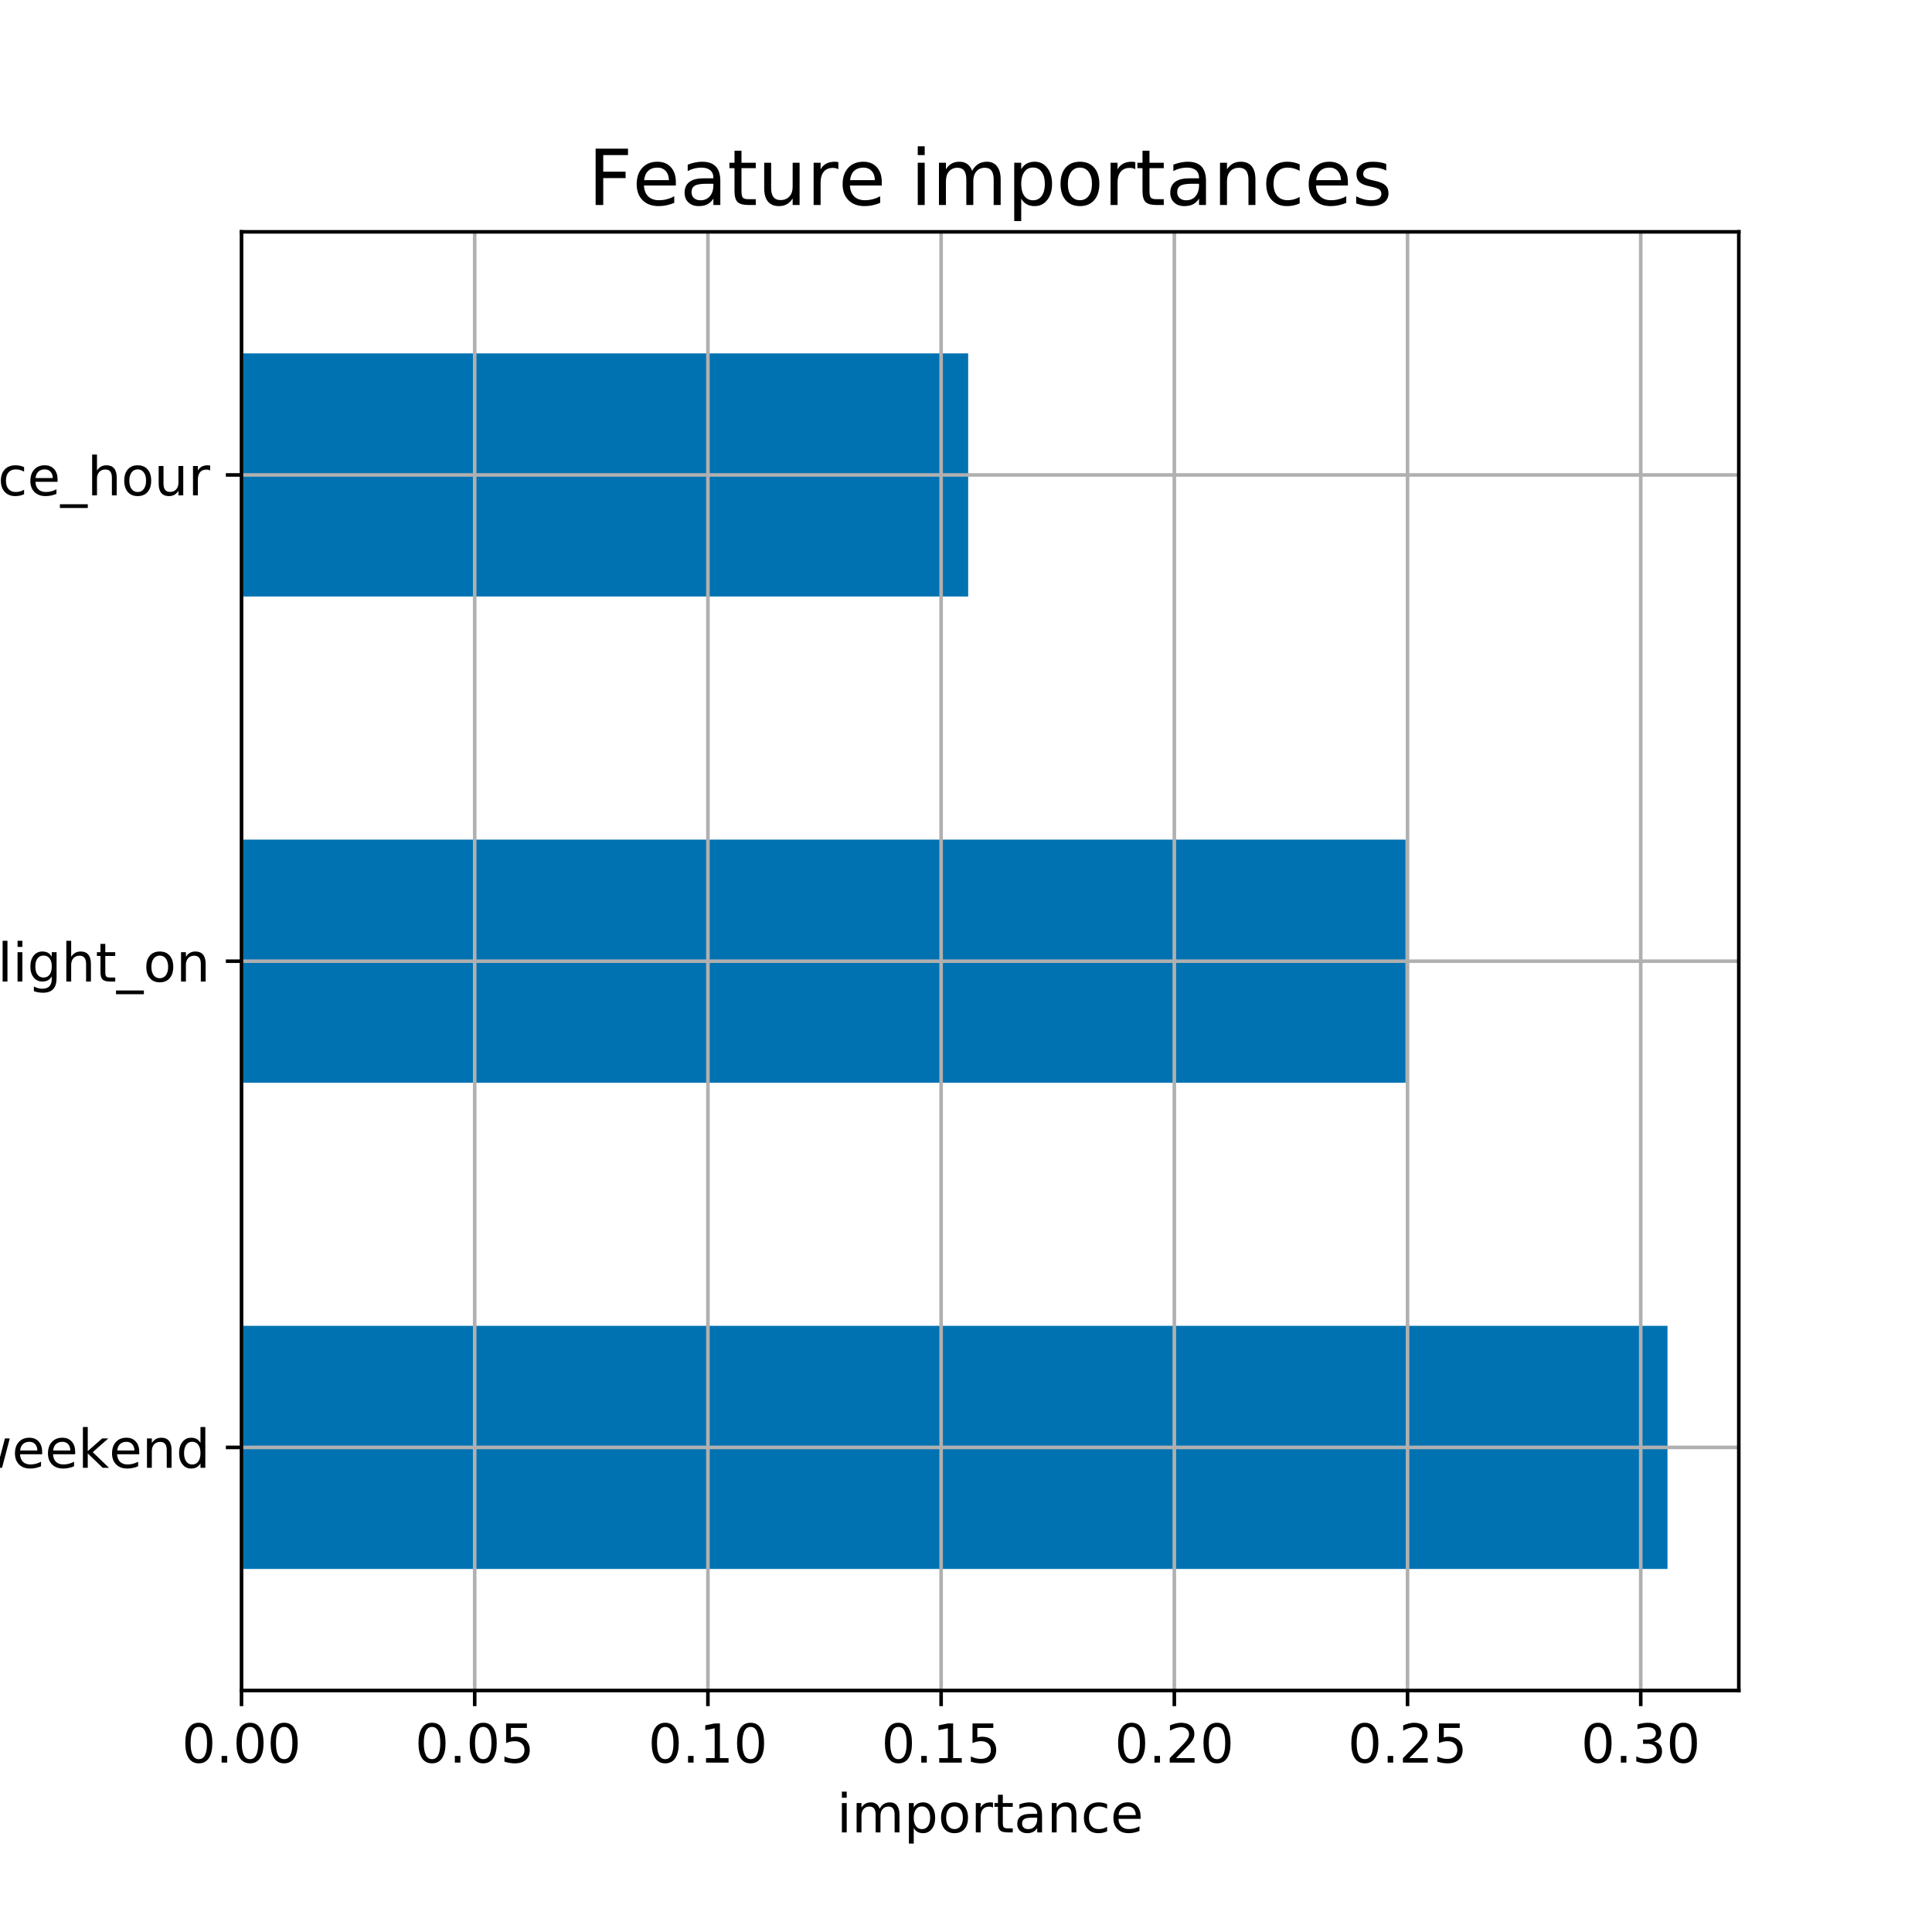
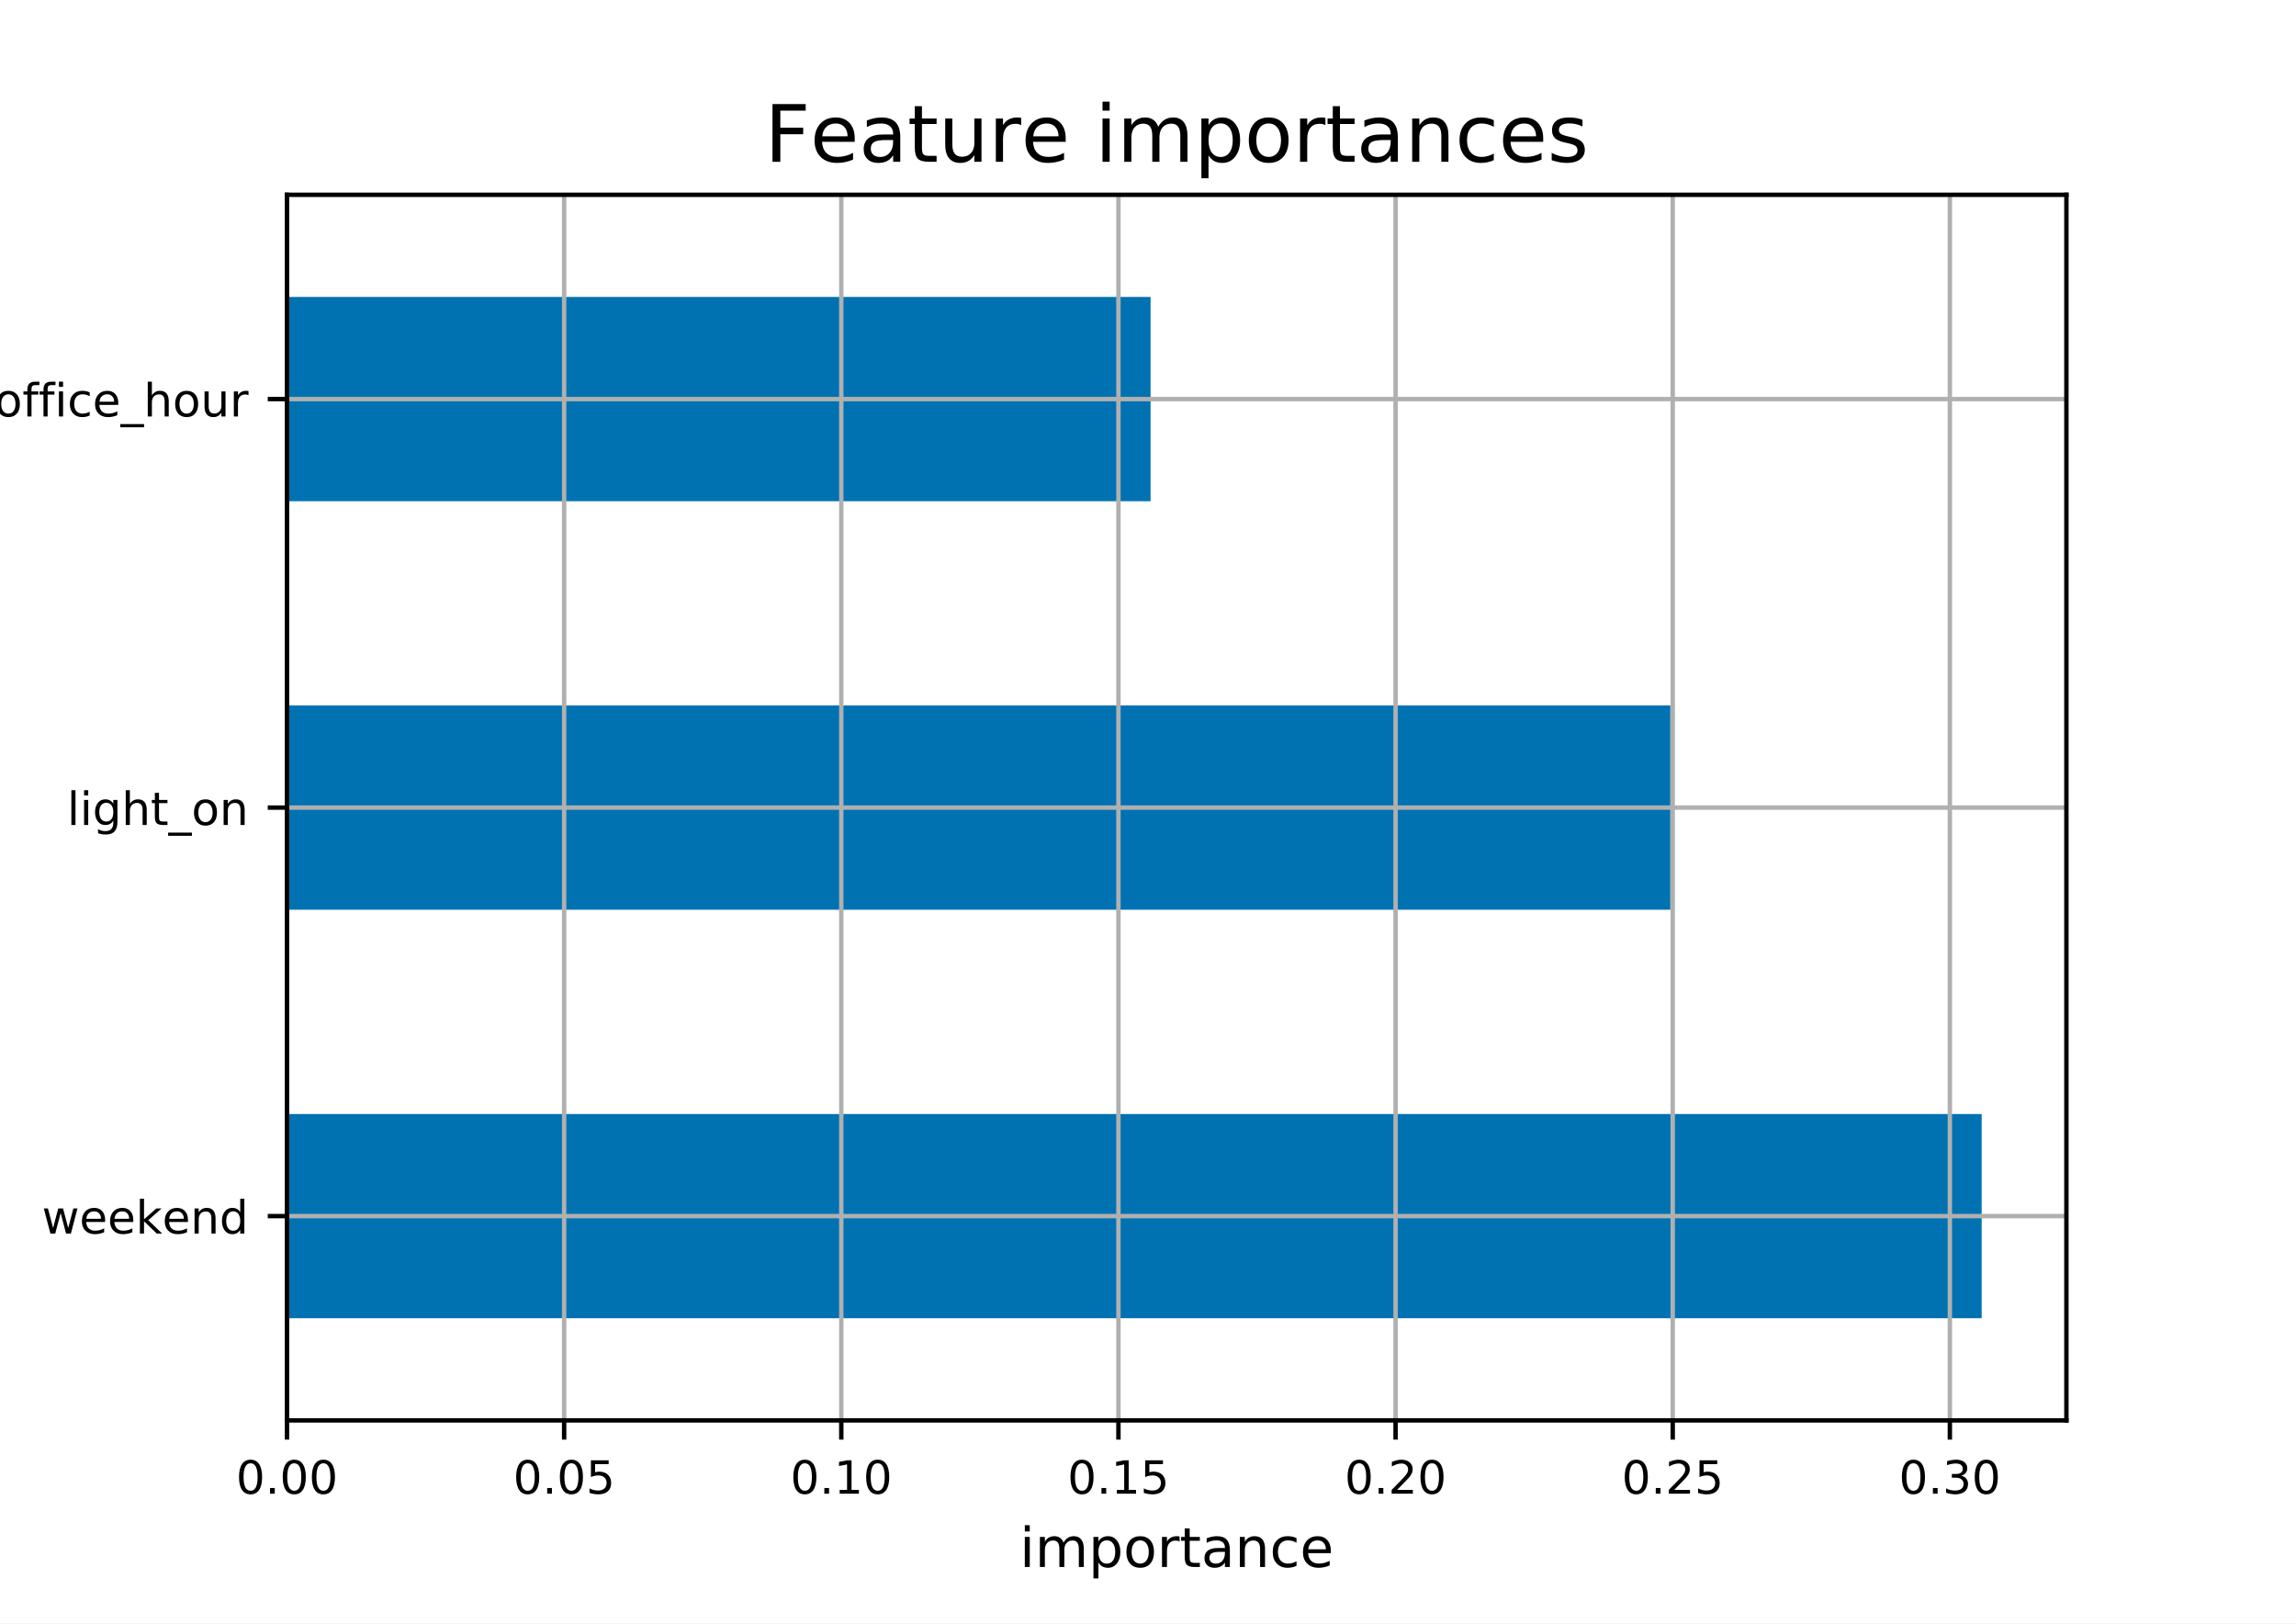
- <svg xmlns="http://www.w3.org/2000/svg" xmlns:xlink="http://www.w3.org/1999/xlink" height="432pt" version="1.1" viewBox="0 0 432 432" width="432pt">
+ <svg xmlns="http://www.w3.org/2000/svg" xmlns:xlink="http://www.w3.org/1999/xlink" height="295.2pt" version="1.1" viewBox="0 0 417.6 295.2" width="417.6pt">
  <defs>
    <style type="text/css">
*{stroke-linecap:butt;stroke-linejoin:round;}
  </style>
  </defs>
  <g id="figure_1">
    <g id="patch_1">
-       <path d="M 0 432  L 432 432  L 432 0  L 0 0  z " style="fill:#ffffff;" />
+       <path d="M 0 295.2  L 417.6 295.2  L 417.6 0  L 0 0  z " style="fill:#ffffff;" />
    </g>
    <g id="axes_1">
      <g id="patch_2">
-         <path d="M 54 378  L 388.8 378  L 388.8 51.84  L 54 51.84  z " style="fill:#ffffff;" />
+         <path d="M 52.2 258.3  L 375.84 258.3  L 375.84 35.424  L 52.2 35.424  z " style="fill:#ffffff;" />
      </g>
      <g id="patch_3">
-         <path clip-path="url(#p80f9577a27)" d="M 54 350.82  L 372.857 350.82  L 372.857 296.46  L 54 296.46  z " style="fill:#0072b2;" />
+         <path clip-path="url(#pad6e381142)" d="M 52.2 239.727  L 360.429 239.727  L 360.429 202.581  L 52.2 202.581  z " style="fill:#0072b2;" />
      </g>
      <g id="patch_4">
-         <path clip-path="url(#p80f9577a27)" d="M 54 242.1  L 314.284 242.1  L 314.284 187.74  L 54 187.74  z " style="fill:#0072b2;" />
+         <path clip-path="url(#pad6e381142)" d="M 52.2 165.435  L 303.808 165.435  L 303.808 128.289  L 52.2 128.289  z " style="fill:#0072b2;" />
      </g>
      <g id="patch_5">
-         <path clip-path="url(#p80f9577a27)" d="M 54 133.38  L 216.485 133.38  L 216.485 79.02  L 54 79.02  z " style="fill:#0072b2;" />
+         <path clip-path="url(#pad6e381142)" d="M 52.2 91.143  L 209.269 91.143  L 209.269 53.997  L 52.2 53.997  z " style="fill:#0072b2;" />
      </g>
      <g id="matplotlib.axis_1">
        <g id="xtick_1">
          <g id="line2d_1">
-             <path clip-path="url(#p80f9577a27)" d="M 54 378  L 54 51.84  " style="fill:none;stroke:#b0b0b0;stroke-linecap:square;stroke-width:0.8;" />
+             <path clip-path="url(#pad6e381142)" d="M 52.2 258.3  L 52.2 35.424  " style="fill:none;stroke:#b0b0b0;stroke-linecap:square;stroke-width:0.8;" />
          </g>
          <g id="line2d_2">
            <defs>
-               <path d="M 0 0  L 0 3.5  " id="m4fcef74d64" style="stroke:#000000;stroke-width:0.8;" />
-             </defs>
-             <g>
-               <use style="stroke:#000000;stroke-width:0.8;" x="54" xlink:href="#m4fcef74d64" y="378" />
+               <path d="M 0 0  L 0 3.5  " id="mb9dfc2b7cc" style="stroke:#000000;stroke-width:0.8;" />
+             </defs>
+             <g>
+               <use style="stroke:#000000;stroke-width:0.8;" x="52.2" xlink:href="#mb9dfc2b7cc" y="258.3" />
            </g>
          </g>
          <g id="text_1">
            <defs>
              <path d="M 31.781 66.406  Q 24.172 66.406 20.328 58.906  Q 16.5 51.422 16.5 36.375  Q 16.5 21.391 20.328 13.891  Q 24.172 6.391 31.781 6.391  Q 39.453 6.391 43.281 13.891  Q 47.125 21.391 47.125 36.375  Q 47.125 51.422 43.281 58.906  Q 39.453 66.406 31.781 66.406  z M 31.781 74.219  Q 44.047 74.219 50.516 64.516  Q 56.984 54.828 56.984 36.375  Q 56.984 17.969 50.516 8.266  Q 44.047 -1.422 31.781 -1.422  Q 19.531 -1.422 13.062 8.266  Q 6.594 17.969 6.594 36.375  Q 6.594 54.828 13.062 64.516  Q 19.531 74.219 31.781 74.219  z " id="DejaVuSans-48" />
              <path d="M 10.688 12.406  L 21 12.406  L 21 0  L 10.688 0  z " id="DejaVuSans-46" />
            </defs>
-             <g transform="translate(40.64062 394.1181)scale(0.12 -0.12)">
+             <g transform="translate(42.92637 271.6295)scale(0.0833 -0.0833)">
              <use xlink:href="#DejaVuSans-48" />
              <use x="63.623" xlink:href="#DejaVuSans-46" />
              <use x="95.41" xlink:href="#DejaVuSans-48" />
              <use x="159.033" xlink:href="#DejaVuSans-48" />
            </g>
          </g>
        </g>
        <g id="xtick_2">
          <g id="line2d_3">
-             <path clip-path="url(#p80f9577a27)" d="M 106.146 378  L 106.146 51.84  " style="fill:none;stroke:#b0b0b0;stroke-linecap:square;stroke-width:0.8;" />
+             <path clip-path="url(#pad6e381142)" d="M 102.607 258.3  L 102.607 35.424  " style="fill:none;stroke:#b0b0b0;stroke-linecap:square;stroke-width:0.8;" />
          </g>
          <g id="line2d_4">
            <g>
-               <use style="stroke:#000000;stroke-width:0.8;" x="106.146" xlink:href="#m4fcef74d64" y="378" />
+               <use style="stroke:#000000;stroke-width:0.8;" x="102.607" xlink:href="#mb9dfc2b7cc" y="258.3" />
            </g>
          </g>
          <g id="text_2">
            <defs>
              <path d="M 10.797 72.906  L 49.516 72.906  L 49.516 64.594  L 19.828 64.594  L 19.828 46.734  Q 21.969 47.469 24.109 47.828  Q 26.266 48.188 28.422 48.188  Q 40.625 48.188 47.75 41.5  Q 54.891 34.812 54.891 23.391  Q 54.891 11.625 47.562 5.094  Q 40.234 -1.422 26.906 -1.422  Q 22.312 -1.422 17.547 -0.641  Q 12.797 0.141 7.719 1.703  L 7.719 11.625  Q 12.109 9.234 16.797 8.062  Q 21.484 6.891 26.703 6.891  Q 35.156 6.891 40.078 11.328  Q 45.016 15.766 45.016 23.391  Q 45.016 31 40.078 35.438  Q 35.156 39.891 26.703 39.891  Q 22.75 39.891 18.812 39.016  Q 14.891 38.141 10.797 36.281  z " id="DejaVuSans-53" />
            </defs>
-             <g transform="translate(92.78618 394.1181)scale(0.12 -0.12)">
+             <g transform="translate(93.33374 271.6295)scale(0.0833 -0.0833)">
              <use xlink:href="#DejaVuSans-48" />
              <use x="63.623" xlink:href="#DejaVuSans-46" />
              <use x="95.41" xlink:href="#DejaVuSans-48" />
              <use x="159.033" xlink:href="#DejaVuSans-53" />
            </g>
          </g>
        </g>
        <g id="xtick_3">
          <g id="line2d_5">
-             <path clip-path="url(#p80f9577a27)" d="M 158.291 378  L 158.291 51.84  " style="fill:none;stroke:#b0b0b0;stroke-linecap:square;stroke-width:0.8;" />
+             <path clip-path="url(#pad6e381142)" d="M 153.015 258.3  L 153.015 35.424  " style="fill:none;stroke:#b0b0b0;stroke-linecap:square;stroke-width:0.8;" />
          </g>
          <g id="line2d_6">
            <g>
-               <use style="stroke:#000000;stroke-width:0.8;" x="158.291" xlink:href="#m4fcef74d64" y="378" />
+               <use style="stroke:#000000;stroke-width:0.8;" x="153.015" xlink:href="#mb9dfc2b7cc" y="258.3" />
            </g>
          </g>
          <g id="text_3">
            <defs>
              <path d="M 12.406 8.297  L 28.516 8.297  L 28.516 63.922  L 10.984 60.406  L 10.984 69.391  L 28.422 72.906  L 38.281 72.906  L 38.281 8.297  L 54.391 8.297  L 54.391 0  L 12.406 0  z " id="DejaVuSans-49" />
            </defs>
-             <g transform="translate(144.9317 394.1181)scale(0.12 -0.12)">
+             <g transform="translate(143.7411 271.6295)scale(0.0833 -0.0833)">
              <use xlink:href="#DejaVuSans-48" />
              <use x="63.623" xlink:href="#DejaVuSans-46" />
              <use x="95.41" xlink:href="#DejaVuSans-49" />
              <use x="159.033" xlink:href="#DejaVuSans-48" />
            </g>
          </g>
        </g>
        <g id="xtick_4">
          <g id="line2d_7">
-             <path clip-path="url(#p80f9577a27)" d="M 210.437 378  L 210.437 51.84  " style="fill:none;stroke:#b0b0b0;stroke-linecap:square;stroke-width:0.8;" />
+             <path clip-path="url(#pad6e381142)" d="M 203.422 258.3  L 203.422 35.424  " style="fill:none;stroke:#b0b0b0;stroke-linecap:square;stroke-width:0.8;" />
          </g>
          <g id="line2d_8">
            <g>
-               <use style="stroke:#000000;stroke-width:0.8;" x="210.437" xlink:href="#m4fcef74d64" y="378" />
+               <use style="stroke:#000000;stroke-width:0.8;" x="203.422" xlink:href="#mb9dfc2b7cc" y="258.3" />
            </g>
          </g>
          <g id="text_4">
-             <g transform="translate(197.0773 394.1181)scale(0.12 -0.12)">
+             <g transform="translate(194.1485 271.6295)scale(0.0833 -0.0833)">
              <use xlink:href="#DejaVuSans-48" />
              <use x="63.623" xlink:href="#DejaVuSans-46" />
              <use x="95.41" xlink:href="#DejaVuSans-49" />
              <use x="159.033" xlink:href="#DejaVuSans-53" />
            </g>
          </g>
        </g>
        <g id="xtick_5">
          <g id="line2d_9">
-             <path clip-path="url(#p80f9577a27)" d="M 262.582 378  L 262.582 51.84  " style="fill:none;stroke:#b0b0b0;stroke-linecap:square;stroke-width:0.8;" />
+             <path clip-path="url(#pad6e381142)" d="M 253.829 258.3  L 253.829 35.424  " style="fill:none;stroke:#b0b0b0;stroke-linecap:square;stroke-width:0.8;" />
          </g>
          <g id="line2d_10">
            <g>
-               <use style="stroke:#000000;stroke-width:0.8;" x="262.582" xlink:href="#m4fcef74d64" y="378" />
+               <use style="stroke:#000000;stroke-width:0.8;" x="253.829" xlink:href="#mb9dfc2b7cc" y="258.3" />
            </g>
          </g>
          <g id="text_5">
            <defs>
              <path d="M 19.188 8.297  L 53.609 8.297  L 53.609 0  L 7.328 0  L 7.328 8.297  Q 12.938 14.109 22.625 23.891  Q 32.328 33.688 34.812 36.531  Q 39.547 41.844 41.422 45.531  Q 43.312 49.219 43.312 52.781  Q 43.312 58.594 39.234 62.25  Q 35.156 65.922 28.609 65.922  Q 23.969 65.922 18.812 64.312  Q 13.672 62.703 7.812 59.422  L 7.812 69.391  Q 13.766 71.781 18.938 73  Q 24.125 74.219 28.422 74.219  Q 39.75 74.219 46.484 68.547  Q 53.219 62.891 53.219 53.422  Q 53.219 48.922 51.531 44.891  Q 49.859 40.875 45.406 35.406  Q 44.188 33.984 37.641 27.219  Q 31.109 20.453 19.188 8.297  z " id="DejaVuSans-50" />
            </defs>
-             <g transform="translate(249.2229 394.1181)scale(0.12 -0.12)">
+             <g transform="translate(244.5559 271.6295)scale(0.0833 -0.0833)">
              <use xlink:href="#DejaVuSans-48" />
              <use x="63.623" xlink:href="#DejaVuSans-46" />
              <use x="95.41" xlink:href="#DejaVuSans-50" />
              <use x="159.033" xlink:href="#DejaVuSans-48" />
            </g>
          </g>
        </g>
        <g id="xtick_6">
          <g id="line2d_11">
-             <path clip-path="url(#p80f9577a27)" d="M 314.728 378  L 314.728 51.84  " style="fill:none;stroke:#b0b0b0;stroke-linecap:square;stroke-width:0.8;" />
+             <path clip-path="url(#pad6e381142)" d="M 304.237 258.3  L 304.237 35.424  " style="fill:none;stroke:#b0b0b0;stroke-linecap:square;stroke-width:0.8;" />
          </g>
          <g id="line2d_12">
            <g>
-               <use style="stroke:#000000;stroke-width:0.8;" x="314.728" xlink:href="#m4fcef74d64" y="378" />
+               <use style="stroke:#000000;stroke-width:0.8;" x="304.237" xlink:href="#mb9dfc2b7cc" y="258.3" />
            </g>
          </g>
          <g id="text_6">
-             <g transform="translate(301.3684 394.1181)scale(0.12 -0.12)">
+             <g transform="translate(294.9632 271.6295)scale(0.0833 -0.0833)">
              <use xlink:href="#DejaVuSans-48" />
              <use x="63.623" xlink:href="#DejaVuSans-46" />
              <use x="95.41" xlink:href="#DejaVuSans-50" />
              <use x="159.033" xlink:href="#DejaVuSans-53" />
            </g>
          </g>
        </g>
        <g id="xtick_7">
          <g id="line2d_13">
-             <path clip-path="url(#p80f9577a27)" d="M 366.873 378  L 366.873 51.84  " style="fill:none;stroke:#b0b0b0;stroke-linecap:square;stroke-width:0.8;" />
+             <path clip-path="url(#pad6e381142)" d="M 354.644 258.3  L 354.644 35.424  " style="fill:none;stroke:#b0b0b0;stroke-linecap:square;stroke-width:0.8;" />
          </g>
          <g id="line2d_14">
            <g>
-               <use style="stroke:#000000;stroke-width:0.8;" x="366.873" xlink:href="#m4fcef74d64" y="378" />
+               <use style="stroke:#000000;stroke-width:0.8;" x="354.644" xlink:href="#mb9dfc2b7cc" y="258.3" />
            </g>
          </g>
          <g id="text_7">
            <defs>
              <path d="M 40.578 39.312  Q 47.656 37.797 51.625 33  Q 55.609 28.219 55.609 21.188  Q 55.609 10.406 48.188 4.484  Q 40.766 -1.422 27.094 -1.422  Q 22.516 -1.422 17.656 -0.516  Q 12.797 0.391 7.625 2.203  L 7.625 11.719  Q 11.719 9.328 16.594 8.109  Q 21.484 6.891 26.812 6.891  Q 36.078 6.891 40.938 10.547  Q 45.797 14.203 45.797 21.188  Q 45.797 27.641 41.281 31.266  Q 36.766 34.906 28.719 34.906  L 20.219 34.906  L 20.219 43.016  L 29.109 43.016  Q 36.375 43.016 40.234 45.922  Q 44.094 48.828 44.094 54.297  Q 44.094 59.906 40.109 62.906  Q 36.141 65.922 28.719 65.922  Q 24.656 65.922 20.016 65.031  Q 15.375 64.156 9.812 62.312  L 9.812 71.094  Q 15.438 72.656 20.344 73.438  Q 25.25 74.219 29.594 74.219  Q 40.828 74.219 47.359 69.109  Q 53.906 64.016 53.906 55.328  Q 53.906 49.266 50.438 45.094  Q 46.969 40.922 40.578 39.312  z " id="DejaVuSans-51" />
            </defs>
-             <g transform="translate(353.514 394.1181)scale(0.12 -0.12)">
+             <g transform="translate(345.3706 271.6295)scale(0.0833 -0.0833)">
              <use xlink:href="#DejaVuSans-48" />
              <use x="63.623" xlink:href="#DejaVuSans-46" />
              <use x="95.41" xlink:href="#DejaVuSans-51" />
              <use x="159.033" xlink:href="#DejaVuSans-48" />
            </g>
          </g>
        </g>
        <g id="text_8">
          <defs>
            <path d="M 9.422 54.688  L 18.406 54.688  L 18.406 0  L 9.422 0  z M 9.422 75.984  L 18.406 75.984  L 18.406 64.594  L 9.422 64.594  z " id="DejaVuSans-105" />
            <path d="M 52 44.188  Q 55.375 50.25 60.062 53.125  Q 64.75 56 71.094 56  Q 79.641 56 84.281 50.016  Q 88.922 44.047 88.922 33.016  L 88.922 0  L 79.891 0  L 79.891 32.719  Q 79.891 40.578 77.094 44.375  Q 74.312 48.188 68.609 48.188  Q 61.625 48.188 57.562 43.547  Q 53.516 38.922 53.516 30.906  L 53.516 0  L 44.484 0  L 44.484 32.719  Q 44.484 40.625 41.703 44.406  Q 38.922 48.188 33.109 48.188  Q 26.219 48.188 22.156 43.531  Q 18.109 38.875 18.109 30.906  L 18.109 0  L 9.078 0  L 9.078 54.688  L 18.109 54.688  L 18.109 46.188  Q 21.188 51.219 25.484 53.609  Q 29.781 56 35.688 56  Q 41.656 56 45.828 52.969  Q 50 49.953 52 44.188  z " id="DejaVuSans-109" />
            <path d="M 18.109 8.203  L 18.109 -20.797  L 9.078 -20.797  L 9.078 54.688  L 18.109 54.688  L 18.109 46.391  Q 20.953 51.266 25.266 53.625  Q 29.594 56 35.594 56  Q 45.562 56 51.781 48.094  Q 58.016 40.188 58.016 27.297  Q 58.016 14.406 51.781 6.484  Q 45.562 -1.422 35.594 -1.422  Q 29.594 -1.422 25.266 0.953  Q 20.953 3.328 18.109 8.203  z M 48.688 27.297  Q 48.688 37.203 44.609 42.844  Q 40.531 48.484 33.406 48.484  Q 26.266 48.484 22.188 42.844  Q 18.109 37.203 18.109 27.297  Q 18.109 17.391 22.188 11.75  Q 26.266 6.109 33.406 6.109  Q 40.531 6.109 44.609 11.75  Q 48.688 17.391 48.688 27.297  z " id="DejaVuSans-112" />
            <path d="M 30.609 48.391  Q 23.391 48.391 19.188 42.75  Q 14.984 37.109 14.984 27.297  Q 14.984 17.484 19.156 11.844  Q 23.344 6.203 30.609 6.203  Q 37.797 6.203 41.984 11.859  Q 46.188 17.531 46.188 27.297  Q 46.188 37.016 41.984 42.703  Q 37.797 48.391 30.609 48.391  z M 30.609 56  Q 42.328 56 49.016 48.375  Q 55.719 40.766 55.719 27.297  Q 55.719 13.875 49.016 6.219  Q 42.328 -1.422 30.609 -1.422  Q 18.844 -1.422 12.172 6.219  Q 5.516 13.875 5.516 27.297  Q 5.516 40.766 12.172 48.375  Q 18.844 56 30.609 56  z " id="DejaVuSans-111" />
            <path d="M 41.109 46.297  Q 39.594 47.172 37.812 47.578  Q 36.031 48 33.891 48  Q 26.266 48 22.188 43.047  Q 18.109 38.094 18.109 28.812  L 18.109 0  L 9.078 0  L 9.078 54.688  L 18.109 54.688  L 18.109 46.188  Q 20.953 51.172 25.484 53.578  Q 30.031 56 36.531 56  Q 37.453 56 38.578 55.875  Q 39.703 55.766 41.062 55.516  z " id="DejaVuSans-114" />
            <path d="M 18.312 70.219  L 18.312 54.688  L 36.812 54.688  L 36.812 47.703  L 18.312 47.703  L 18.312 18.016  Q 18.312 11.328 20.141 9.422  Q 21.969 7.516 27.594 7.516  L 36.812 7.516  L 36.812 0  L 27.594 0  Q 17.188 0 13.234 3.875  Q 9.281 7.766 9.281 18.016  L 9.281 47.703  L 2.688 47.703  L 2.688 54.688  L 9.281 54.688  L 9.281 70.219  z " id="DejaVuSans-116" />
            <path d="M 34.281 27.484  Q 23.391 27.484 19.188 25  Q 14.984 22.516 14.984 16.5  Q 14.984 11.719 18.141 8.906  Q 21.297 6.109 26.703 6.109  Q 34.188 6.109 38.703 11.406  Q 43.219 16.703 43.219 25.484  L 43.219 27.484  z M 52.203 31.203  L 52.203 0  L 43.219 0  L 43.219 8.297  Q 40.141 3.328 35.547 0.953  Q 30.953 -1.422 24.312 -1.422  Q 15.922 -1.422 10.953 3.297  Q 6 8.016 6 15.922  Q 6 25.141 12.172 29.828  Q 18.359 34.516 30.609 34.516  L 43.219 34.516  L 43.219 35.406  Q 43.219 41.609 39.141 45  Q 35.062 48.391 27.688 48.391  Q 23 48.391 18.547 47.266  Q 14.109 46.141 10.016 43.891  L 10.016 52.203  Q 14.938 54.109 19.578 55.047  Q 24.219 56 28.609 56  Q 40.484 56 46.344 49.844  Q 52.203 43.703 52.203 31.203  z " id="DejaVuSans-97" />
            <path d="M 54.891 33.016  L 54.891 0  L 45.906 0  L 45.906 32.719  Q 45.906 40.484 42.875 44.328  Q 39.844 48.188 33.797 48.188  Q 26.516 48.188 22.312 43.547  Q 18.109 38.922 18.109 30.906  L 18.109 0  L 9.078 0  L 9.078 54.688  L 18.109 54.688  L 18.109 46.188  Q 21.344 51.125 25.703 53.562  Q 30.078 56 35.797 56  Q 45.219 56 50.047 50.172  Q 54.891 44.344 54.891 33.016  z " id="DejaVuSans-110" />
            <path d="M 48.781 52.594  L 48.781 44.188  Q 44.969 46.297 41.141 47.344  Q 37.312 48.391 33.406 48.391  Q 24.656 48.391 19.812 42.844  Q 14.984 37.312 14.984 27.297  Q 14.984 17.281 19.812 11.734  Q 24.656 6.203 33.406 6.203  Q 37.312 6.203 41.141 7.25  Q 44.969 8.297 48.781 10.406  L 48.781 2.094  Q 45.016 0.344 40.984 -0.531  Q 36.969 -1.422 32.422 -1.422  Q 20.062 -1.422 12.781 6.344  Q 5.516 14.109 5.516 27.297  Q 5.516 40.672 12.859 48.328  Q 20.219 56 33.016 56  Q 37.156 56 41.109 55.141  Q 45.062 54.297 48.781 52.594  z " id="DejaVuSans-99" />
            <path d="M 56.203 29.594  L 56.203 25.203  L 14.891 25.203  Q 15.484 15.922 20.484 11.062  Q 25.484 6.203 34.422 6.203  Q 39.594 6.203 44.453 7.469  Q 49.312 8.734 54.109 11.281  L 54.109 2.781  Q 49.266 0.734 44.188 -0.344  Q 39.109 -1.422 33.891 -1.422  Q 20.797 -1.422 13.156 6.188  Q 5.516 13.812 5.516 26.812  Q 5.516 40.234 12.766 48.109  Q 20.016 56 32.328 56  Q 43.359 56 49.781 48.891  Q 56.203 41.797 56.203 29.594  z M 47.219 32.234  Q 47.125 39.594 43.094 43.984  Q 39.062 48.391 32.422 48.391  Q 24.906 48.391 20.391 44.141  Q 15.875 39.891 15.188 32.172  z " id="DejaVuSans-101" />
          </defs>
-           <g transform="translate(187.1194 409.7319)scale(0.12 -0.12)">
+           <g transform="translate(185.4528 284.9603)scale(0.1 -0.1)">
            <use xlink:href="#DejaVuSans-105" />
            <use x="27.783" xlink:href="#DejaVuSans-109" />
            <use x="125.195" xlink:href="#DejaVuSans-112" />
            <use x="188.672" xlink:href="#DejaVuSans-111" />
            <use x="249.854" xlink:href="#DejaVuSans-114" />
            <use x="290.967" xlink:href="#DejaVuSans-116" />
            <use x="330.176" xlink:href="#DejaVuSans-97" />
            <use x="391.455" xlink:href="#DejaVuSans-110" />
            <use x="454.834" xlink:href="#DejaVuSans-99" />
            <use x="509.814" xlink:href="#DejaVuSans-101" />
          </g>
        </g>
      </g>
      <g id="matplotlib.axis_2">
        <g id="ytick_1">
          <g id="line2d_15">
-             <path clip-path="url(#p80f9577a27)" d="M 54 323.64  L 388.8 323.64  " style="fill:none;stroke:#b0b0b0;stroke-linecap:square;stroke-width:0.8;" />
+             <path clip-path="url(#pad6e381142)" d="M 52.2 221.154  L 375.84 221.154  " style="fill:none;stroke:#b0b0b0;stroke-linecap:square;stroke-width:0.8;" />
          </g>
          <g id="line2d_16">
            <defs>
-               <path d="M 0 0  L -3.5 0  " id="m802df6b460" style="stroke:#000000;stroke-width:0.8;" />
-             </defs>
-             <g>
-               <use style="stroke:#000000;stroke-width:0.8;" x="54" xlink:href="#m802df6b460" y="323.64" />
+               <path d="M 0 0  L -3.5 0  " id="mc7c35c219d" style="stroke:#000000;stroke-width:0.8;" />
+             </defs>
+             <g>
+               <use style="stroke:#000000;stroke-width:0.8;" x="52.2" xlink:href="#mc7c35c219d" y="221.154" />
            </g>
          </g>
          <g id="text_9">
            <defs>
              <path d="M 4.203 54.688  L 13.188 54.688  L 24.422 12.016  L 35.594 54.688  L 46.188 54.688  L 57.422 12.016  L 68.609 54.688  L 77.594 54.688  L 63.281 0  L 52.688 0  L 40.922 44.828  L 29.109 0  L 18.5 0  z " id="DejaVuSans-119" />
              <path d="M 9.078 75.984  L 18.109 75.984  L 18.109 31.109  L 44.922 54.688  L 56.391 54.688  L 27.391 29.109  L 57.625 0  L 45.906 0  L 18.109 26.703  L 18.109 0  L 9.078 0  z " id="DejaVuSans-107" />
              <path d="M 45.406 46.391  L 45.406 75.984  L 54.391 75.984  L 54.391 0  L 45.406 0  L 45.406 8.203  Q 42.578 3.328 38.25 0.953  Q 33.938 -1.422 27.875 -1.422  Q 17.969 -1.422 11.734 6.484  Q 5.516 14.406 5.516 27.297  Q 5.516 40.188 11.734 48.094  Q 17.969 56 27.875 56  Q 33.938 56 38.25 53.625  Q 42.578 51.266 45.406 46.391  z M 14.797 27.297  Q 14.797 17.391 18.875 11.75  Q 22.953 6.109 30.078 6.109  Q 37.203 6.109 41.297 11.75  Q 45.406 17.391 45.406 27.297  Q 45.406 37.203 41.297 42.844  Q 37.203 48.484 30.078 48.484  Q 22.953 48.484 18.875 42.844  Q 14.797 37.203 14.797 27.297  z " id="DejaVuSans-100" />
            </defs>
-             <g transform="translate(-7.13125 328.1991)scale(0.12 -0.12)">
+             <g transform="translate(7.623891 224.3187)scale(0.0833 -0.0833)">
              <use xlink:href="#DejaVuSans-119" />
              <use x="81.787" xlink:href="#DejaVuSans-101" />
              <use x="143.311" xlink:href="#DejaVuSans-101" />
              <use x="204.834" xlink:href="#DejaVuSans-107" />
              <use x="262.697" xlink:href="#DejaVuSans-101" />
              <use x="324.221" xlink:href="#DejaVuSans-110" />
              <use x="387.6" xlink:href="#DejaVuSans-100" />
            </g>
          </g>
        </g>
        <g id="ytick_2">
          <g id="line2d_17">
-             <path clip-path="url(#p80f9577a27)" d="M 54 214.92  L 388.8 214.92  " style="fill:none;stroke:#b0b0b0;stroke-linecap:square;stroke-width:0.8;" />
+             <path clip-path="url(#pad6e381142)" d="M 52.2 146.862  L 375.84 146.862  " style="fill:none;stroke:#b0b0b0;stroke-linecap:square;stroke-width:0.8;" />
          </g>
          <g id="line2d_18">
            <g>
-               <use style="stroke:#000000;stroke-width:0.8;" x="54" xlink:href="#m802df6b460" y="214.92" />
+               <use style="stroke:#000000;stroke-width:0.8;" x="52.2" xlink:href="#mc7c35c219d" y="146.862" />
            </g>
          </g>
          <g id="text_10">
            <defs>
              <path d="M 9.422 75.984  L 18.406 75.984  L 18.406 0  L 9.422 0  z " id="DejaVuSans-108" />
              <path d="M 45.406 27.984  Q 45.406 37.75 41.375 43.109  Q 37.359 48.484 30.078 48.484  Q 22.859 48.484 18.828 43.109  Q 14.797 37.75 14.797 27.984  Q 14.797 18.266 18.828 12.891  Q 22.859 7.516 30.078 7.516  Q 37.359 7.516 41.375 12.891  Q 45.406 18.266 45.406 27.984  z M 54.391 6.781  Q 54.391 -7.172 48.188 -13.984  Q 42 -20.797 29.203 -20.797  Q 24.469 -20.797 20.266 -20.094  Q 16.062 -19.391 12.109 -17.922  L 12.109 -9.188  Q 16.062 -11.328 19.922 -12.344  Q 23.781 -13.375 27.781 -13.375  Q 36.625 -13.375 41.016 -8.766  Q 45.406 -4.156 45.406 5.172  L 45.406 9.625  Q 42.625 4.781 38.281 2.391  Q 33.938 0 27.875 0  Q 17.828 0 11.672 7.656  Q 5.516 15.328 5.516 27.984  Q 5.516 40.672 11.672 48.328  Q 17.828 56 27.875 56  Q 33.938 56 38.281 53.609  Q 42.625 51.219 45.406 46.391  L 45.406 54.688  L 54.391 54.688  z " id="DejaVuSans-103" />
              <path d="M 54.891 33.016  L 54.891 0  L 45.906 0  L 45.906 32.719  Q 45.906 40.484 42.875 44.328  Q 39.844 48.188 33.797 48.188  Q 26.516 48.188 22.312 43.547  Q 18.109 38.922 18.109 30.906  L 18.109 0  L 9.078 0  L 9.078 75.984  L 18.109 75.984  L 18.109 46.188  Q 21.344 51.125 25.703 53.562  Q 30.078 56 35.797 56  Q 45.219 56 50.047 50.172  Q 54.891 44.344 54.891 33.016  z " id="DejaVuSans-104" />
              <path d="M 50.984 -16.609  L 50.984 -23.578  L -0.984 -23.578  L -0.984 -16.609  z " id="DejaVuSans-95" />
            </defs>
-             <g transform="translate(-0.5425 219.4791)scale(0.12 -0.12)">
+             <g transform="translate(12.19758 150.0267)scale(0.0833 -0.0833)">
              <use xlink:href="#DejaVuSans-108" />
              <use x="27.783" xlink:href="#DejaVuSans-105" />
              <use x="55.566" xlink:href="#DejaVuSans-103" />
              <use x="119.043" xlink:href="#DejaVuSans-104" />
              <use x="182.422" xlink:href="#DejaVuSans-116" />
              <use x="221.631" xlink:href="#DejaVuSans-95" />
              <use x="271.631" xlink:href="#DejaVuSans-111" />
              <use x="332.812" xlink:href="#DejaVuSans-110" />
            </g>
          </g>
        </g>
        <g id="ytick_3">
          <g id="line2d_19">
-             <path clip-path="url(#p80f9577a27)" d="M 54 106.2  L 388.8 106.2  " style="fill:none;stroke:#b0b0b0;stroke-linecap:square;stroke-width:0.8;" />
+             <path clip-path="url(#pad6e381142)" d="M 52.2 72.57  L 375.84 72.57  " style="fill:none;stroke:#b0b0b0;stroke-linecap:square;stroke-width:0.8;" />
          </g>
          <g id="line2d_20">
            <g>
-               <use style="stroke:#000000;stroke-width:0.8;" x="54" xlink:href="#m802df6b460" y="106.2" />
+               <use style="stroke:#000000;stroke-width:0.8;" x="52.2" xlink:href="#mc7c35c219d" y="72.57" />
            </g>
          </g>
          <g id="text_11">
            <defs>
              <path d="M 37.109 75.984  L 37.109 68.5  L 28.516 68.5  Q 23.688 68.5 21.797 66.547  Q 19.922 64.594 19.922 59.516  L 19.922 54.688  L 34.719 54.688  L 34.719 47.703  L 19.922 47.703  L 19.922 0  L 10.891 0  L 10.891 47.703  L 2.297 47.703  L 2.297 54.688  L 10.891 54.688  L 10.891 58.5  Q 10.891 67.625 15.141 71.797  Q 19.391 75.984 28.609 75.984  z " id="DejaVuSans-102" />
              <path d="M 8.5 21.578  L 8.5 54.688  L 17.484 54.688  L 17.484 21.922  Q 17.484 14.156 20.5 10.266  Q 23.531 6.391 29.594 6.391  Q 36.859 6.391 41.078 11.031  Q 45.312 15.672 45.312 23.688  L 45.312 54.688  L 54.297 54.688  L 54.297 0  L 45.312 0  L 45.312 8.406  Q 42.047 3.422 37.719 1  Q 33.406 -1.422 27.688 -1.422  Q 18.266 -1.422 13.375 4.438  Q 8.5 10.297 8.5 21.578  z M 31.109 56  z " id="DejaVuSans-117" />
            </defs>
-             <g transform="translate(-19.5925 110.7591)scale(0.12 -0.12)">
+             <g transform="translate(-1.026294 75.73475)scale(0.0833 -0.0833)">
              <use xlink:href="#DejaVuSans-111" />
              <use x="61.182" xlink:href="#DejaVuSans-102" />
              <use x="96.387" xlink:href="#DejaVuSans-102" />
              <use x="131.592" xlink:href="#DejaVuSans-105" />
              <use x="159.375" xlink:href="#DejaVuSans-99" />
              <use x="214.355" xlink:href="#DejaVuSans-101" />
              <use x="275.879" xlink:href="#DejaVuSans-95" />
              <use x="325.879" xlink:href="#DejaVuSans-104" />
              <use x="389.258" xlink:href="#DejaVuSans-111" />
              <use x="450.439" xlink:href="#DejaVuSans-117" />
              <use x="513.818" xlink:href="#DejaVuSans-114" />
            </g>
          </g>
        </g>
        <g id="text_12">
-           <g transform="translate(-26.08813 236.7122)rotate(-90)scale(0.12 -0.12)">
+           <g transform="translate(-7.105981 165.0222)rotate(-90)scale(0.1 -0.1)">
            <use xlink:href="#DejaVuSans-102" />
            <use x="35.205" xlink:href="#DejaVuSans-101" />
            <use x="96.729" xlink:href="#DejaVuSans-97" />
            <use x="158.008" xlink:href="#DejaVuSans-116" />
            <use x="197.217" xlink:href="#DejaVuSans-117" />
            <use x="260.596" xlink:href="#DejaVuSans-114" />
            <use x="301.678" xlink:href="#DejaVuSans-101" />
          </g>
        </g>
      </g>
      <g id="patch_6">
-         <path d="M 54 378  L 54 51.84  " style="fill:none;stroke:#000000;stroke-linecap:square;stroke-linejoin:miter;stroke-width:0.8;" />
+         <path d="M 52.2 258.3  L 52.2 35.424  " style="fill:none;stroke:#000000;stroke-linecap:square;stroke-linejoin:miter;stroke-width:0.8;" />
      </g>
      <g id="patch_7">
-         <path d="M 388.8 378  L 388.8 51.84  " style="fill:none;stroke:#000000;stroke-linecap:square;stroke-linejoin:miter;stroke-width:0.8;" />
+         <path d="M 375.84 258.3  L 375.84 35.424  " style="fill:none;stroke:#000000;stroke-linecap:square;stroke-linejoin:miter;stroke-width:0.8;" />
      </g>
      <g id="patch_8">
-         <path d="M 54 378  L 388.8 378  " style="fill:none;stroke:#000000;stroke-linecap:square;stroke-linejoin:miter;stroke-width:0.8;" />
+         <path d="M 52.2 258.3  L 375.84 258.3  " style="fill:none;stroke:#000000;stroke-linecap:square;stroke-linejoin:miter;stroke-width:0.8;" />
      </g>
      <g id="patch_9">
-         <path d="M 54 51.84  L 388.8 51.84  " style="fill:none;stroke:#000000;stroke-linecap:square;stroke-linejoin:miter;stroke-width:0.8;" />
+         <path d="M 52.2 35.424  L 375.84 35.424  " style="fill:none;stroke:#000000;stroke-linecap:square;stroke-linejoin:miter;stroke-width:0.8;" />
      </g>
      <g id="text_13">
        <defs>
          <path d="M 9.812 72.906  L 51.703 72.906  L 51.703 64.594  L 19.672 64.594  L 19.672 43.109  L 48.578 43.109  L 48.578 34.812  L 19.672 34.812  L 19.672 0  L 9.812 0  z " id="DejaVuSans-70" />
          <path id="DejaVuSans-32" />
          <path d="M 44.281 53.078  L 44.281 44.578  Q 40.484 46.531 36.375 47.5  Q 32.281 48.484 27.875 48.484  Q 21.188 48.484 17.844 46.438  Q 14.5 44.391 14.5 40.281  Q 14.5 37.156 16.891 35.375  Q 19.281 33.594 26.516 31.984  L 29.594 31.297  Q 39.156 29.25 43.188 25.516  Q 47.219 21.781 47.219 15.094  Q 47.219 7.469 41.188 3.016  Q 35.156 -1.422 24.609 -1.422  Q 20.219 -1.422 15.453 -0.562  Q 10.688 0.297 5.422 2  L 5.422 11.281  Q 10.406 8.688 15.234 7.391  Q 20.062 6.109 24.812 6.109  Q 31.156 6.109 34.562 8.281  Q 37.984 10.453 37.984 14.406  Q 37.984 18.062 35.516 20.016  Q 33.062 21.969 24.703 23.781  L 21.578 24.516  Q 13.234 26.266 9.516 29.906  Q 5.812 33.547 5.812 39.891  Q 5.812 47.609 11.281 51.797  Q 16.75 56 26.812 56  Q 31.781 56 36.172 55.266  Q 40.578 54.547 44.281 53.078  z " id="DejaVuSans-115" />
        </defs>
-         <g transform="translate(131.4873 45.84)scale(0.1728 -0.1728)">
+         <g transform="translate(139.0927 29.424)scale(0.144 -0.144)">
          <use xlink:href="#DejaVuSans-70" />
          <use x="57.441" xlink:href="#DejaVuSans-101" />
          <use x="118.965" xlink:href="#DejaVuSans-97" />
          <use x="180.244" xlink:href="#DejaVuSans-116" />
          <use x="219.453" xlink:href="#DejaVuSans-117" />
          <use x="282.832" xlink:href="#DejaVuSans-114" />
          <use x="323.914" xlink:href="#DejaVuSans-101" />
          <use x="385.438" xlink:href="#DejaVuSans-32" />
          <use x="417.225" xlink:href="#DejaVuSans-105" />
          <use x="445.008" xlink:href="#DejaVuSans-109" />
          <use x="542.42" xlink:href="#DejaVuSans-112" />
          <use x="605.896" xlink:href="#DejaVuSans-111" />
          <use x="667.078" xlink:href="#DejaVuSans-114" />
          <use x="708.191" xlink:href="#DejaVuSans-116" />
          <use x="747.4" xlink:href="#DejaVuSans-97" />
          <use x="808.68" xlink:href="#DejaVuSans-110" />
          <use x="872.059" xlink:href="#DejaVuSans-99" />
          <use x="927.039" xlink:href="#DejaVuSans-101" />
          <use x="988.562" xlink:href="#DejaVuSans-115" />
        </g>
      </g>
    </g>
  </g>
  <defs>
-     <clipPath id="p80f9577a27">
-       <rect height="326.16" width="334.8" x="54" y="51.84" />
+     <clipPath id="pad6e381142">
+       <rect height="222.876" width="323.64" x="52.2" y="35.424" />
    </clipPath>
  </defs>
</svg>
